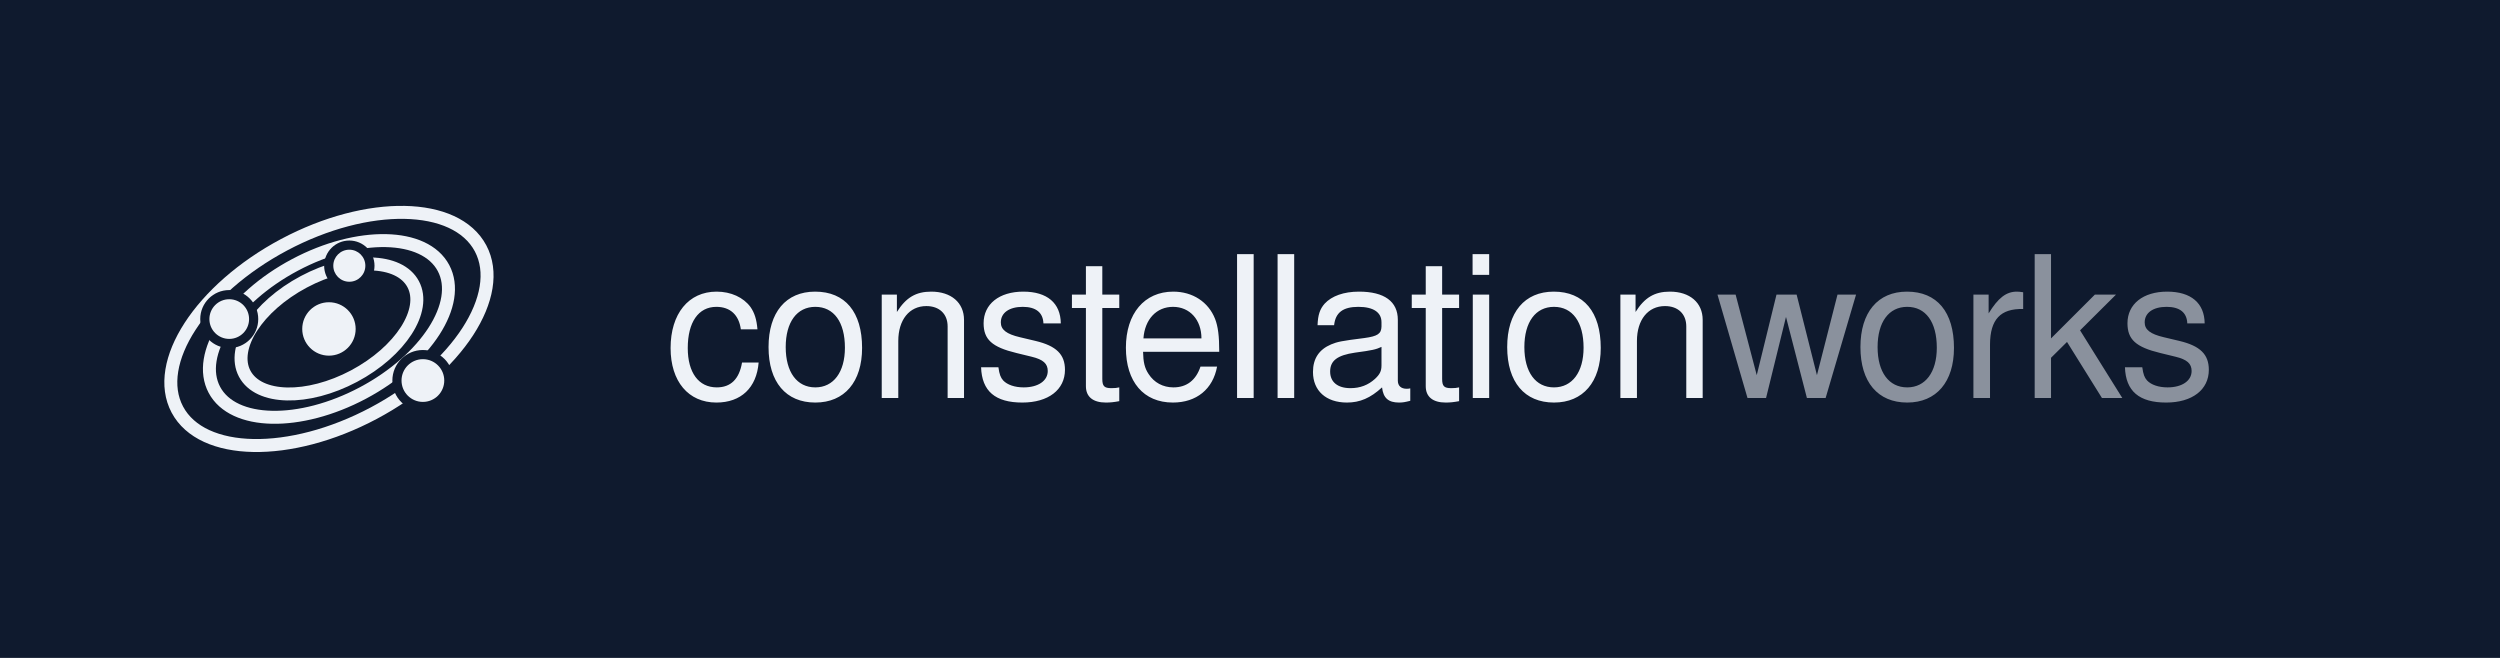
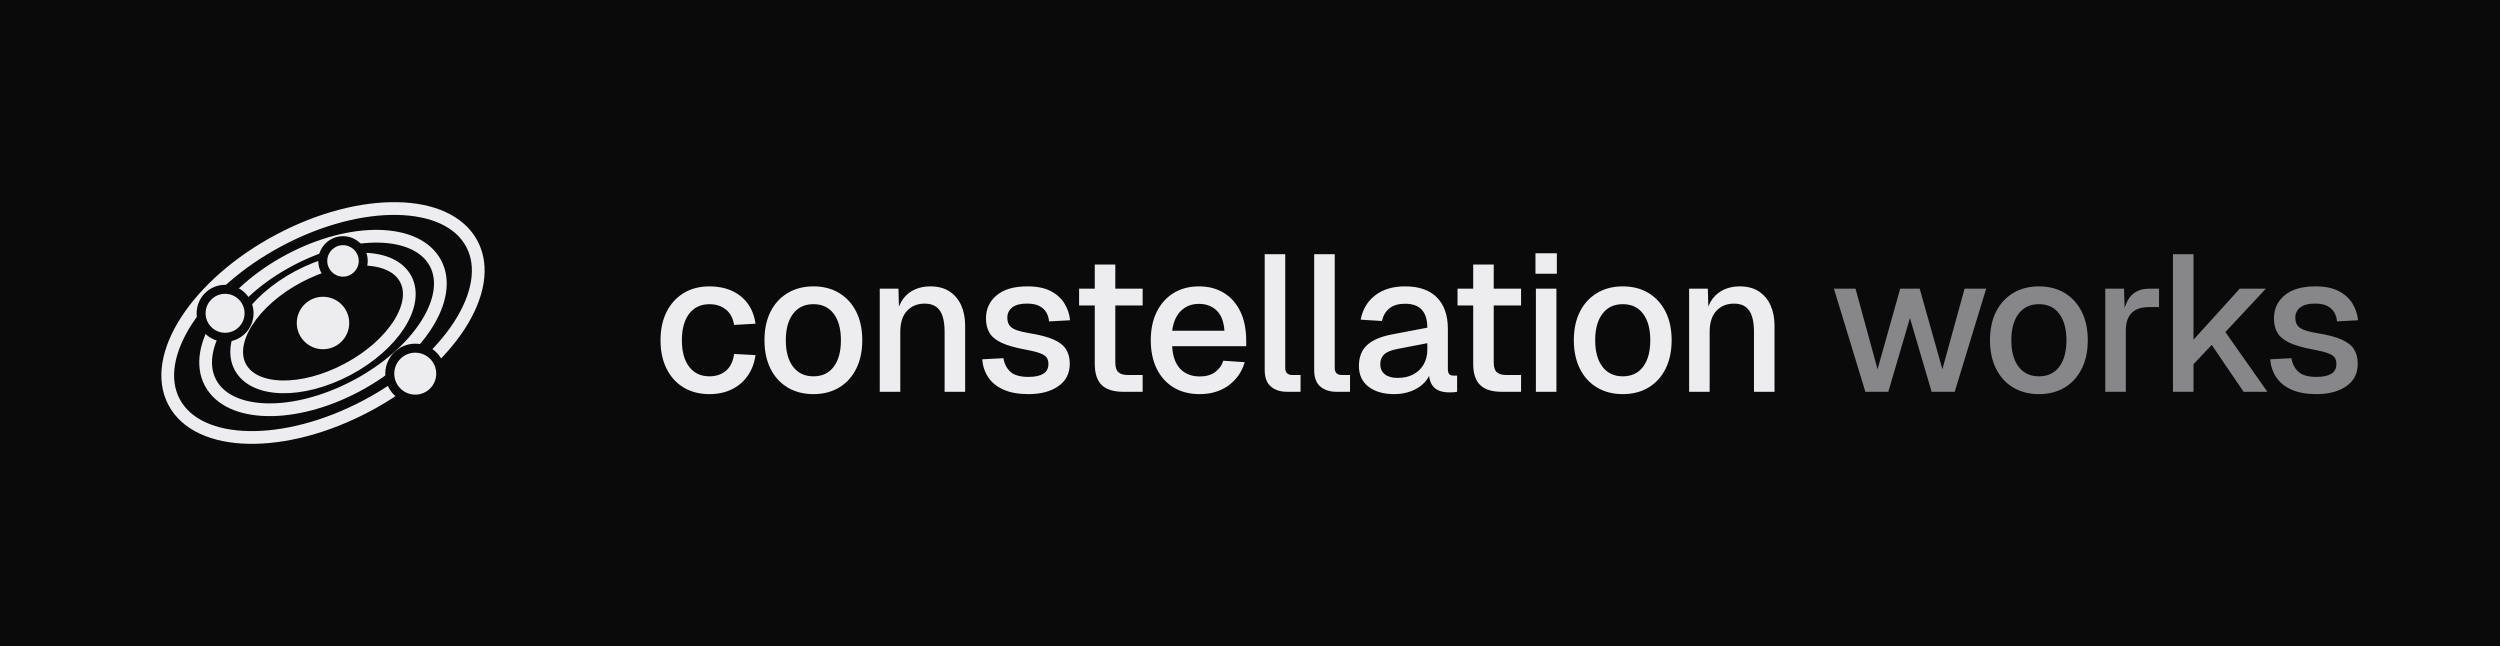
- <svg xmlns="http://www.w3.org/2000/svg" width="760" height="200" viewBox="0 0 760 200" role="img">
-   <rect width="760" height="200" fill="#0F1A2E" />
+ <svg xmlns="http://www.w3.org/2000/svg" width="774" height="200" viewBox="0 0 774 200" role="img" aria-label="constellation works">
+   <rect width="774" height="200" fill="#0A0A0A" />
  <g transform="translate(42.00 42.00) scale(1.16)">
    <mask id="k7" maskUnits="userSpaceOnUse" x="0" y="0" width="100" height="100">
      <rect width="100" height="100" fill="#fff" />
      <circle cx="50" cy="50" r="9.40" fill="#000" />
      <circle cx="55.34" cy="33.43" r="6.60" fill="#000" />
      <circle cx="23.87" cy="47.41" r="7.60" fill="#000" />
      <circle cx="74.62" cy="63.52" r="8.00" fill="#000" />
    </mask>
-     <g mask="url(#k7)" fill="none" stroke="#EEF2F7" stroke-width="3.4">
+     <g mask="url(#k7)" fill="none" stroke="#EDEDF0" stroke-width="3.4">
      <ellipse cx="50" cy="50" rx="25" ry="14" transform="rotate(-28 50 50)" />
      <ellipse cx="50" cy="50" rx="34" ry="19" transform="rotate(-28 50 50)" />
      <ellipse cx="50" cy="50" rx="45" ry="25" transform="rotate(-28 50 50)" />
    </g>
-     <g fill="#EEF2F7">
+     <g fill="#EDEDF0">
      <circle cx="50" cy="50" r="7.0" />
      <circle cx="55.34" cy="33.43" r="4.2" />
      <circle cx="23.87" cy="47.41" r="5.2" />
      <circle cx="74.62" cy="63.52" r="5.6" />
    </g>
  </g>
-   <text x="202" y="121" font-family="Helvetica Neue, Helvetica, Arial, sans-serif" font-size="60" font-weight="500" letter-spacing="-1" fill="#EEF2F7">constellation<tspan fill="#EEF2F7" fill-opacity="0.55"> works</tspan>
-   </text>
+   <path fill="#EDEDF0" d="M219.66 122.02Q215.06 122.02 211.65 119.97Q208.25 117.92 206.37 114.15Q204.5 110.39 204.5 105.34Q204.5 100.29 206.37 96.56Q208.25 92.82 211.65 90.74Q215.06 88.66 219.66 88.66Q223.53 88.66 226.55 90.02Q229.58 91.38 231.48 93.96Q233.38 96.53 233.9 100.22L227.28 100.6Q226.78 97.48 224.73 95.83Q222.68 94.18 219.66 94.18Q215.62 94.18 213.36 97.14Q211.11 100.11 211.11 105.34Q211.11 110.58 213.36 113.55Q215.62 116.51 219.66 116.51Q222.69 116.51 224.75 114.79Q226.8 113.07 227.28 109.58L233.9 109.94Q233.39 113.62 231.5 116.33Q229.61 119.04 226.59 120.53Q223.56 122.02 219.66 122.02ZM251.84 122.02Q247.28 122.02 243.86 119.97Q240.43 117.92 238.55 114.15Q236.68 110.39 236.68 105.34Q236.68 100.24 238.55 96.51Q240.43 92.78 243.86 90.72Q247.28 88.66 251.84 88.66Q256.4 88.66 259.81 90.72Q263.21 92.78 265.09 96.51Q266.96 100.24 266.96 105.34Q266.96 110.39 265.09 114.15Q263.21 117.92 259.81 119.97Q256.4 122.02 251.84 122.02ZM251.84 116.51Q255.89 116.51 258.12 113.55Q260.35 110.58 260.35 105.34Q260.35 100.11 258.12 97.14Q255.89 94.17 251.84 94.17Q247.8 94.17 245.54 97.14Q243.29 100.11 243.29 105.34Q243.29 110.58 245.54 113.55Q247.8 116.51 251.84 116.51ZM272.37 121.3V89.38H278.16L278.4 97.92L277.63 97.47Q278.18 94.38 279.67 92.45Q281.17 90.51 283.32 89.58Q285.48 88.66 288 88.66Q291.6 88.66 293.99 90.24Q296.38 91.83 297.6 94.56Q298.81 97.29 298.81 100.77V121.3H292.45V102.72Q292.45 99.9 291.84 97.97Q291.24 96.03 289.87 95.01Q288.51 94 286.28 94Q282.91 94 280.82 96.23Q278.73 98.46 278.73 102.72V121.3ZM318.41 122.02Q313.77 122.02 310.68 120.63Q307.59 119.25 305.96 116.81Q304.34 114.38 304.1 111.24L310.66 110.9Q311.12 113.58 312.86 115.14Q314.61 116.69 318.42 116.69Q321.39 116.69 322.99 115.73Q324.59 114.76 324.59 112.66Q324.59 111.48 324.05 110.7Q323.51 109.92 321.93 109.34Q320.36 108.75 317.31 108.2Q312.66 107.34 310.03 106.1Q307.4 104.85 306.33 103.02Q305.26 101.19 305.26 98.57Q305.26 94.19 308.56 91.43Q311.86 88.66 318.08 88.66Q322.49 88.66 325.31 90.12Q328.12 91.59 329.57 93.98Q331.02 96.38 331.3 99.15L324.77 99.51Q324.68 98.01 323.95 96.75Q323.22 95.49 321.78 94.74Q320.34 93.99 317.96 93.99Q314.88 93.99 313.38 95.19Q311.87 96.4 311.87 98.31Q311.87 99.74 312.47 100.65Q313.06 101.56 314.55 102.14Q316.04 102.71 318.6 103.14Q323.42 103.9 326.18 105.12Q328.94 106.35 330.07 108.18Q331.2 110.01 331.2 112.61Q331.2 117.1 327.67 119.56Q324.14 122.02 318.41 122.02ZM347.81 121.3Q343.26 121.3 341.1 119.21Q338.94 117.11 338.94 112.64V81.9H345.3V112.2Q345.3 114.41 346.27 115.26Q347.23 116.1 349.22 116.1H353.76V121.3ZM334.09 94.58V89.38H353.76V94.58ZM371.41 122.02Q366.76 122.02 363.37 119.97Q359.97 117.92 358.12 114.15Q356.28 110.39 356.28 105.34Q356.28 100.29 358.12 96.56Q359.97 92.82 363.32 90.74Q366.67 88.66 371.22 88.66Q375.57 88.66 378.88 90.66Q382.18 92.66 384.01 96.44Q385.83 100.22 385.83 105.58V107.19H362.9Q363.16 111.86 365.41 114.2Q367.66 116.55 371.46 116.55Q374.3 116.55 376.15 115.24Q378.01 113.93 378.74 111.68L385.36 112.13Q384.09 116.58 380.4 119.3Q376.7 122.02 371.41 122.02ZM362.9 102.39H379.09Q378.79 98.13 376.65 96.11Q374.52 94.08 371.22 94.08Q367.84 94.08 365.65 96.2Q363.46 98.31 362.9 102.39ZM398.51 121.3Q395.37 121.3 393.46 119.68Q391.55 118.06 391.55 114.51V78.7H397.91V113.91Q397.91 115.01 398.48 115.56Q399.04 116.1 400.1 116.1H402.65V121.3ZM413.83 121.3Q410.69 121.3 408.78 119.68Q406.87 118.06 406.87 114.51V78.7H413.23V113.91Q413.23 115.01 413.8 115.56Q414.36 116.1 415.42 116.1H417.97V121.3ZM431.65 122.02Q426.69 122.02 423.7 119.73Q420.72 117.44 420.72 113.33Q420.72 109.2 423.21 106.87Q425.7 104.54 430.93 103.54L441.9 101.45Q441.9 97.73 440.17 95.88Q438.44 94.04 435.03 94.04Q431.98 94.04 430.23 95.41Q428.47 96.78 427.83 99.38L421.26 98.97Q422.17 94.19 425.76 91.43Q429.34 88.66 435.03 88.66Q441.51 88.66 444.88 92.1Q448.26 95.55 448.26 101.79V114.2Q448.26 115.37 448.67 115.83Q449.08 116.28 449.98 116.28H451.12V121.3Q450.82 121.38 450.15 121.44Q449.48 121.49 448.77 121.49Q446.7 121.49 445.24 120.82Q443.79 120.15 443.06 118.63Q442.33 117.11 442.33 114.53L442.98 114.82Q442.51 116.9 440.91 118.54Q439.32 120.18 436.91 121.1Q434.5 122.02 431.65 122.02ZM432.68 117Q435.55 117 437.61 115.89Q439.66 114.77 440.78 112.8Q441.9 110.82 441.9 108.29V106.25L432.58 108.05Q429.69 108.6 428.51 109.75Q427.33 110.9 427.33 112.73Q427.33 114.76 428.74 115.88Q430.16 117 432.68 117ZM464.97 121.3Q460.42 121.3 458.26 119.21Q456.1 117.11 456.1 112.64V81.9H462.46V112.2Q462.46 114.41 463.43 115.26Q464.39 116.1 466.38 116.1H470.92V121.3ZM451.25 94.58V89.38H470.92V94.58ZM475.51 121.3V89.38H481.87V121.3ZM475.38 84.75V78.41H482V84.75ZM502.42 122.02Q497.86 122.02 494.44 119.97Q491.01 117.92 489.13 114.15Q487.26 110.39 487.26 105.34Q487.26 100.24 489.13 96.51Q491.01 92.78 494.44 90.72Q497.86 88.66 502.42 88.66Q506.98 88.66 510.39 90.72Q513.79 92.78 515.67 96.51Q517.54 100.24 517.54 105.34Q517.54 110.39 515.67 114.15Q513.79 117.92 510.39 119.97Q506.98 122.02 502.42 122.02ZM502.42 116.51Q506.47 116.51 508.7 113.55Q510.93 110.58 510.93 105.34Q510.93 100.11 508.7 97.14Q506.47 94.17 502.42 94.17Q498.38 94.17 496.12 97.14Q493.87 100.11 493.87 105.34Q493.87 110.58 496.12 113.55Q498.38 116.51 502.42 116.51ZM522.95 121.3V89.38H528.74L528.98 97.92L528.21 97.47Q528.76 94.38 530.25 92.45Q531.75 90.51 533.9 89.58Q536.06 88.66 538.58 88.66Q542.18 88.66 544.57 90.24Q546.96 91.83 548.18 94.56Q549.39 97.29 549.39 100.77V121.3H543.03V102.72Q543.03 99.9 542.42 97.97Q541.82 96.03 540.45 95.01Q539.09 94 536.86 94Q533.49 94 531.4 96.23Q529.31 98.46 529.31 102.72V121.3Z" />
+   <path fill="#EDEDF0" fill-opacity="0.55" d="M577.52 121.3 567.78 89.38H574.47L581.29 114.32L588.3 89.38H594.34L601.36 114.32L608.23 89.38H614.92L605.18 121.3H598.03L591.32 98.48L584.62 121.3ZM631.26 122.02Q626.7 122.02 623.28 119.97Q619.85 117.92 617.97 114.15Q616.1 110.39 616.1 105.34Q616.1 100.24 617.97 96.51Q619.85 92.78 623.28 90.72Q626.7 88.66 631.26 88.66Q635.82 88.66 639.23 90.72Q642.63 92.78 644.51 96.51Q646.38 100.24 646.38 105.34Q646.38 110.39 644.51 114.15Q642.63 117.92 639.23 119.97Q635.82 122.02 631.26 122.02ZM631.26 116.51Q635.31 116.51 637.54 113.55Q639.77 110.58 639.77 105.34Q639.77 100.11 637.54 97.14Q635.31 94.17 631.26 94.17Q627.22 94.17 624.96 97.14Q622.71 100.11 622.71 105.34Q622.71 110.58 624.96 113.55Q627.22 116.51 631.26 116.51ZM651.79 121.3V89.38H657.6L657.86 97.85L657.31 97.68Q657.97 93.34 659.98 91.36Q661.98 89.38 665.39 89.38H668.44V95.07H665.41Q662.98 95.07 661.37 95.87Q659.77 96.66 658.96 98.28Q658.15 99.9 658.15 102.47V121.3ZM672.75 121.3V78.7H679.11V105.17L693.42 89.38H701.5L688.98 102.8L701.98 121.3H694.62L684.75 106.78L679.11 112.76V121.3ZM717.17 122.02Q712.53 122.02 709.44 120.63Q706.35 119.25 704.72 116.81Q703.1 114.38 702.86 111.24L709.42 110.9Q709.88 113.58 711.62 115.14Q713.37 116.69 717.18 116.69Q720.15 116.69 721.75 115.73Q723.35 114.76 723.35 112.66Q723.35 111.48 722.81 110.7Q722.27 109.92 720.69 109.34Q719.12 108.75 716.07 108.2Q711.42 107.34 708.79 106.1Q706.16 104.85 705.09 103.02Q704.02 101.19 704.02 98.57Q704.02 94.19 707.32 91.43Q710.62 88.66 716.84 88.66Q721.25 88.66 724.07 90.12Q726.88 91.59 728.33 93.98Q729.78 96.38 730.06 99.15L723.53 99.51Q723.44 98.01 722.71 96.75Q721.98 95.49 720.54 94.74Q719.1 93.99 716.72 93.99Q713.64 93.99 712.14 95.19Q710.63 96.4 710.63 98.31Q710.63 99.74 711.23 100.65Q711.82 101.56 713.31 102.14Q714.8 102.71 717.36 103.14Q722.18 103.9 724.94 105.12Q727.7 106.35 728.83 108.18Q729.96 110.01 729.96 112.61Q729.96 117.1 726.43 119.56Q722.9 122.02 717.17 122.02Z" />
</svg>
